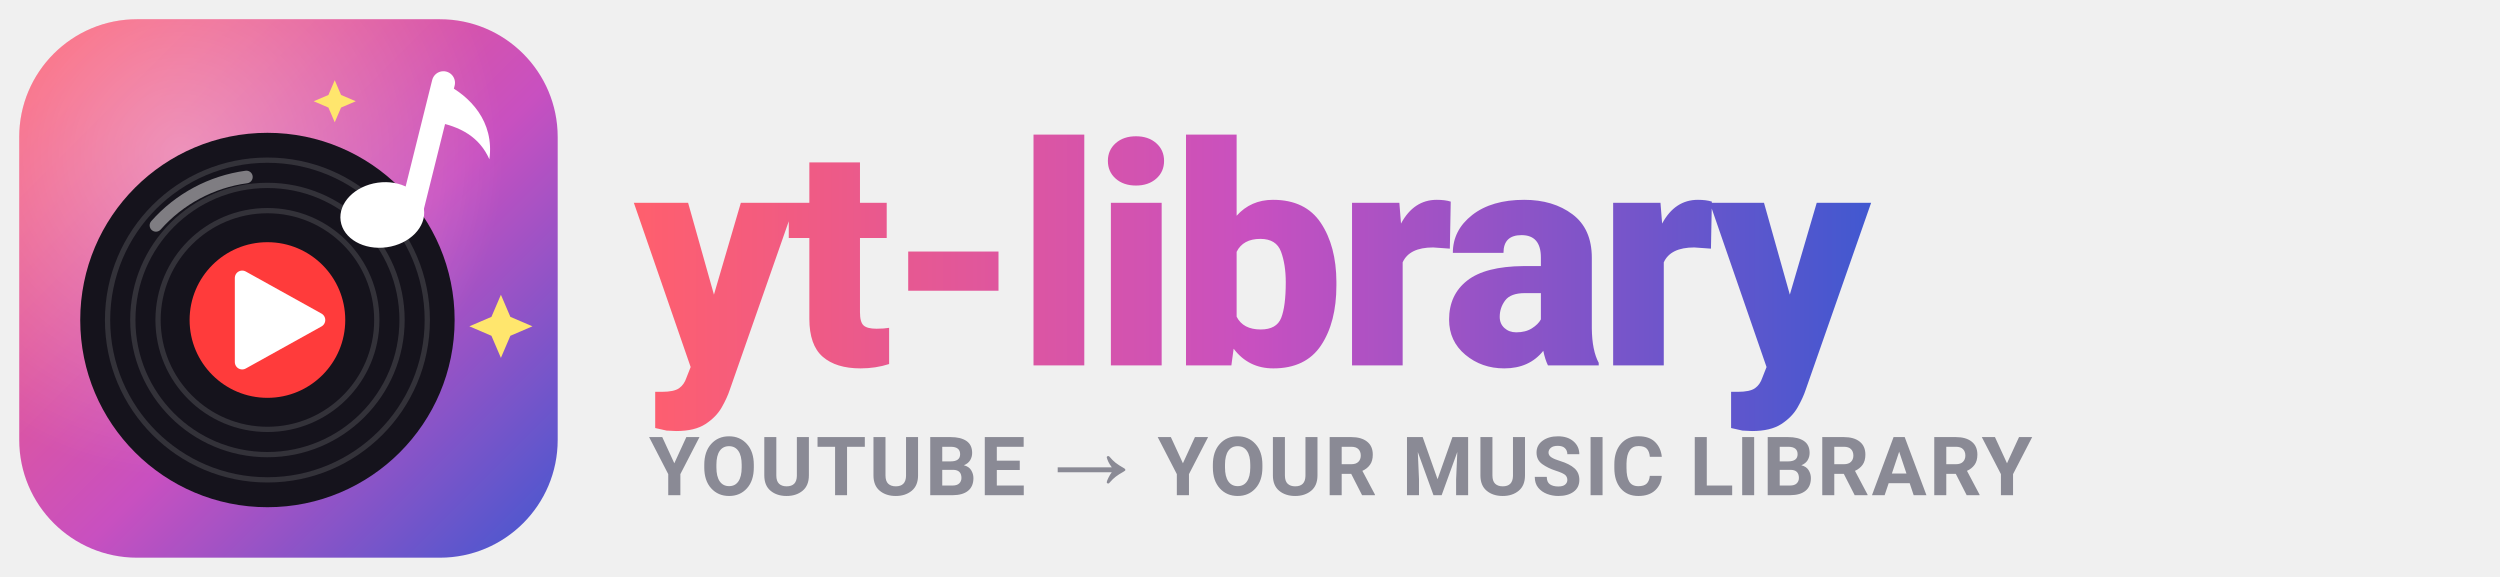
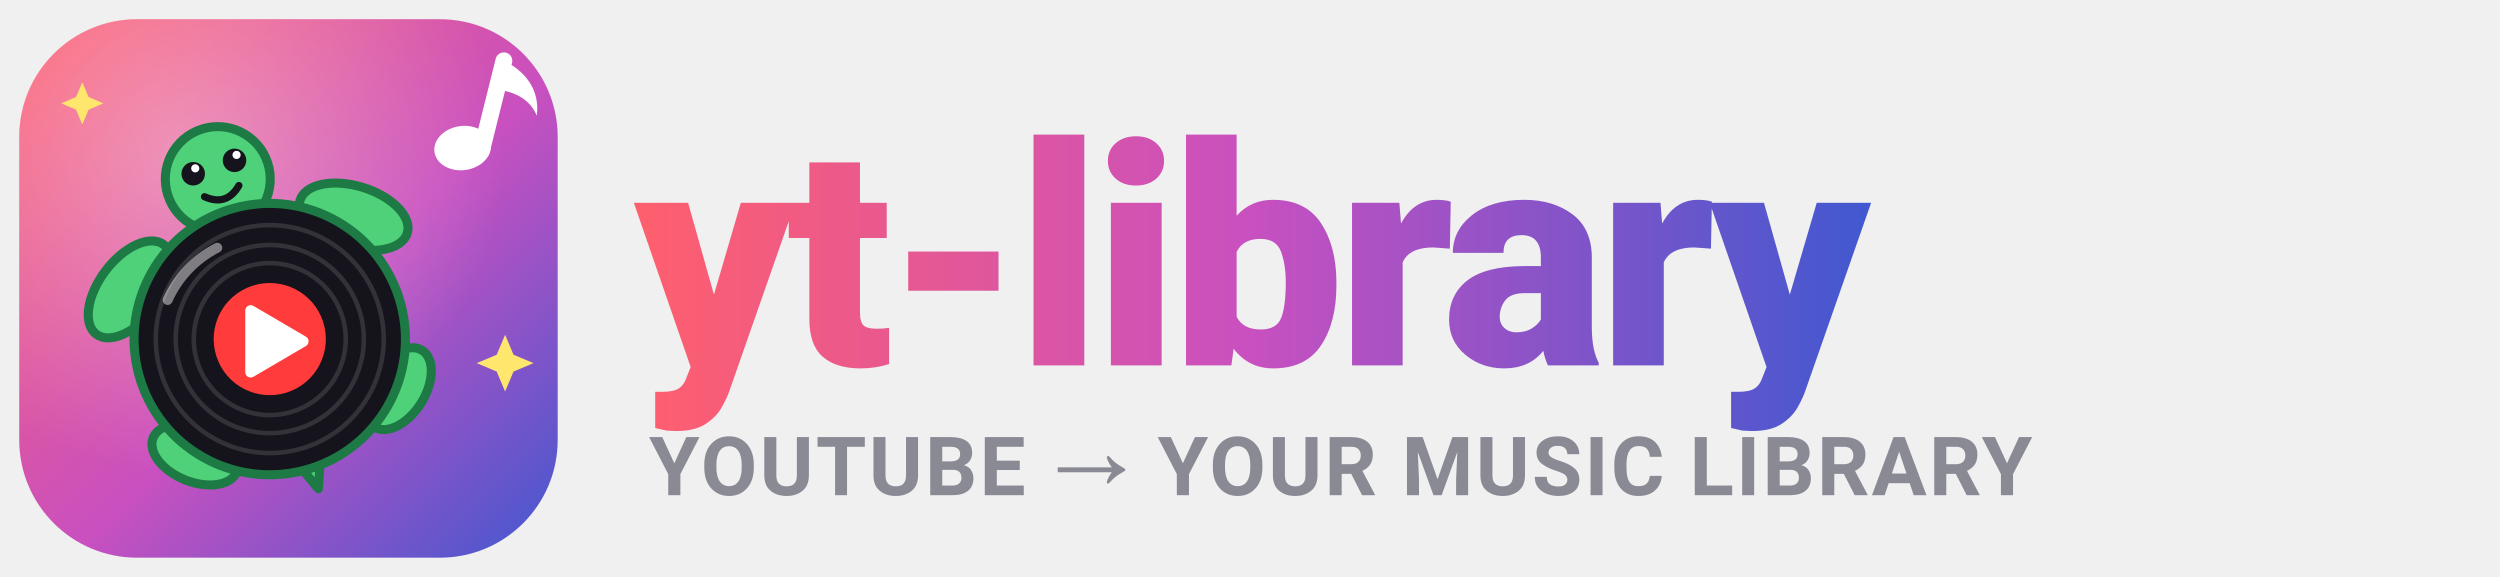
<svg xmlns="http://www.w3.org/2000/svg" viewBox="0 0 1040 240" width="520" height="120">
  <g transform="translate(8 8) scale(0.4375)">
    <defs>
      <linearGradient id="bg" x1="0" y1="0" x2="1" y2="1">
        <stop offset="0" stop-color="#ff5f6d" />
        <stop offset=".55" stop-color="#c850c0" />
        <stop offset="1" stop-color="#4158d0" />
      </linearGradient>
      <radialGradient id="shine" cx=".3" cy=".25" r=".6">
        <stop offset="0" stop-color="#fff" stop-opacity=".35" />
        <stop offset="1" stop-color="#fff" stop-opacity="0" />
      </radialGradient>
    </defs>
    <rect width="512" height="512" rx="112" fill="url(#bg)" />
    <rect width="512" height="512" rx="112" fill="url(#shine)" />
-     <circle cx="236" cy="286" r="178" fill="#15131c" />
-     <g fill="none" stroke="#fff" stroke-opacity=".13" stroke-width="5">
-       <circle cx="236" cy="286" r="152" />
-       <circle cx="236" cy="286" r="128" />
-       <circle cx="236" cy="286" r="104" />
+     <g transform="translate(24 50) scale(.86)">
+       <g transform="rotate(-18 246 286)">
+         <g fill="#4fd17a" stroke="#1d7a45" stroke-width="10">
+           <ellipse cx="116" cy="196" rx="62" ry="34" transform="rotate(-35 116 196)" />
+           <ellipse cx="376" cy="196" rx="62" ry="34" transform="rotate(35 376 196)" />
+           <ellipse cx="128" cy="392" rx="50" ry="30" transform="rotate(40 128 392)" />
+           <ellipse cx="364" cy="392" rx="50" ry="30" transform="rotate(-40 364 392)" />
+           <path d="M226 420 L246 470 L266 420 Z" stroke-linejoin="round" />
+         </g>
+         <circle cx="246" cy="110" r="58" fill="#4fd17a" stroke="#1d7a45" stroke-width="10" />
+         <circle cx="222" cy="96" r="13" fill="#15131c" />
+         <circle cx="270" cy="96" r="13" fill="#15131c" />
+         <circle cx="226" cy="91" r="4.5" fill="#fff" />
+         <circle cx="274" cy="91" r="4.5" fill="#fff" />
+         <path d="M226 124 q20 18 40 0" fill="none" stroke="#15131c" stroke-width="8" stroke-linecap="round" />
+         <circle cx="246" cy="296" r="150" fill="#15131c" stroke="#1d7a45" stroke-width="10" />
+         <g fill="none" stroke="#fff" stroke-opacity=".13" stroke-width="5">
+           <circle cx="246" cy="296" r="126" />
+           <circle cx="246" cy="296" r="104" />
+           <circle cx="246" cy="296" r="84" />
+         </g>
+         <path d="M152 220 A120 120 0 0 1 222 182" fill="none" stroke="#fff" stroke-opacity=".45" stroke-width="11" stroke-linecap="round" />
+         <circle cx="246" cy="296" r="62" fill="#ff3b3b" />
+       </g>
+       <path d="M228 264 L286 298 L228 332 Z" fill="#fff" stroke="#fff" stroke-width="12" stroke-linejoin="round" />
    </g>
-     <path d="M130 196 A140 140 0 0 1 216 150" fill="none" stroke="#fff" stroke-opacity=".45" stroke-width="12" stroke-linecap="round" />
-     <circle cx="236" cy="286" r="74" fill="#ff3b3b" />
-     <path d="M212 246 L284 286 L212 326 Z" fill="#fff" stroke="#fff" stroke-width="14" stroke-linejoin="round" />
-     <g transform="rotate(14 400 140)">
-       <path d="M384 62 v132" stroke="#fff" stroke-width="22" stroke-linecap="round" />
-       <path d="M384 62 c28 6 56 24 60 60 c-14-18-34-24-60-22" fill="#fff" />
-       <ellipse cx="358" cy="198" rx="40" ry="31" transform="rotate(-22 358 198)" fill="#fff" />
+     <g transform="rotate(14 440 90)">
+       <path d="M448 36 v88" stroke="#fff" stroke-width="16" stroke-linecap="round" />
+       <path d="M448 36 c20 4 40 17 43 43 c-10-13-24-17-43-15" fill="#fff" />
+       <ellipse cx="430" cy="126" rx="27" ry="21" transform="rotate(-22 430 126)" fill="#fff" />
    </g>
-     <path d="M458 262 l9 21 21 9 -21 9 -9 21 -9 -21 -21 -9 21 -9 z" fill="#ffe66d" />
-     <path d="M300 58 l6 14 14 6 -14 6 -6 14 -6 -14 -14 -6 14 -6 z" fill="#ffe66d" />
+     <path d="M462 300 l8 19 19 8 -19 8 -8 19 -8 -19 -19 -8 19 -8 z" fill="#ffe66d" />
+     <path d="M60 60 l6 14 14 6 -14 6 -6 14 -6 -14 -14 -6 14 -6 z" fill="#ffe66d" />
  </g>
  <defs>
    <linearGradient id="word" x1="0" y1="0" x2="1" y2="0">
      <stop offset="0" stop-color="#ff5f6d" />
      <stop offset=".5" stop-color="#c850c0" />
      <stop offset="1" stop-color="#4158d0" />
    </linearGradient>
  </defs>
  <text x="264" y="152" font-family="system-ui, -apple-system, 'Segoe UI', Roboto, Helvetica, Arial, sans-serif" font-size="128" font-weight="800" letter-spacing="-3" fill="url(#word)">yt-library</text>
  <text x="270" y="206" font-family="system-ui, -apple-system, 'Segoe UI', Roboto, Helvetica, Arial, sans-serif" font-size="34" font-weight="600" letter-spacing="1" fill="#8a8a95">YOUTUBE → YOUR MUSIC LIBRARY</text>
</svg>
